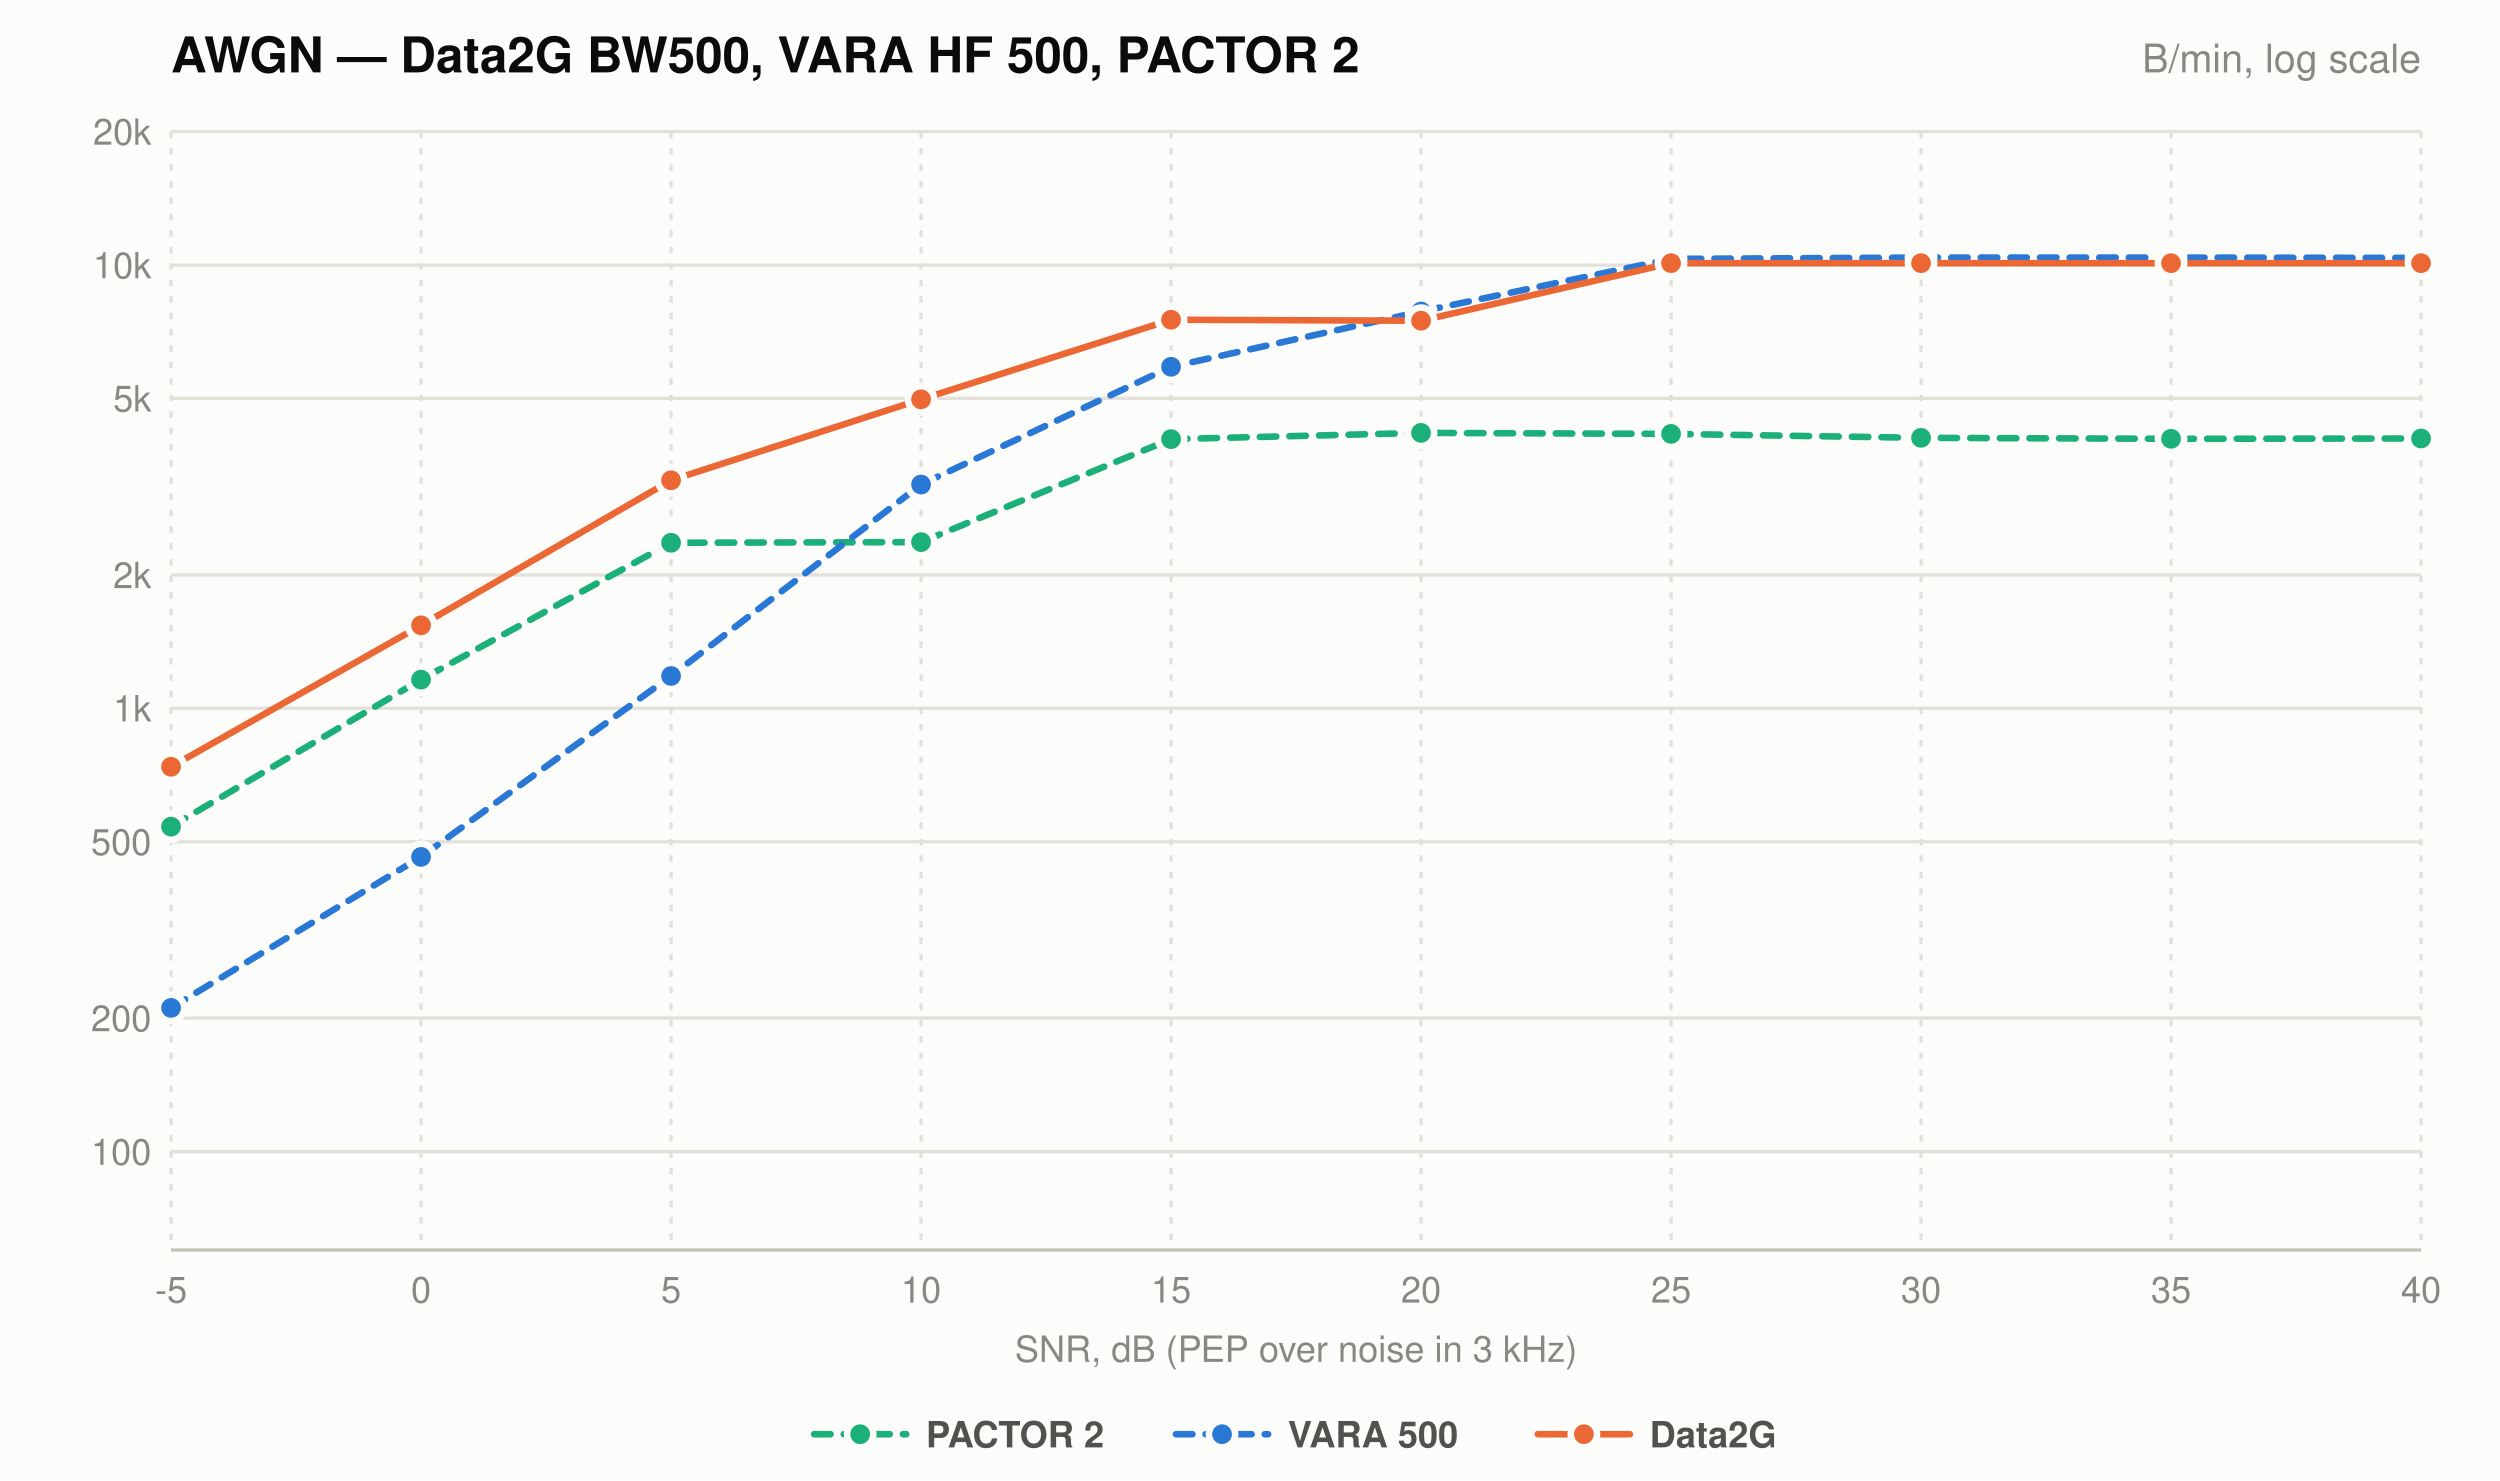
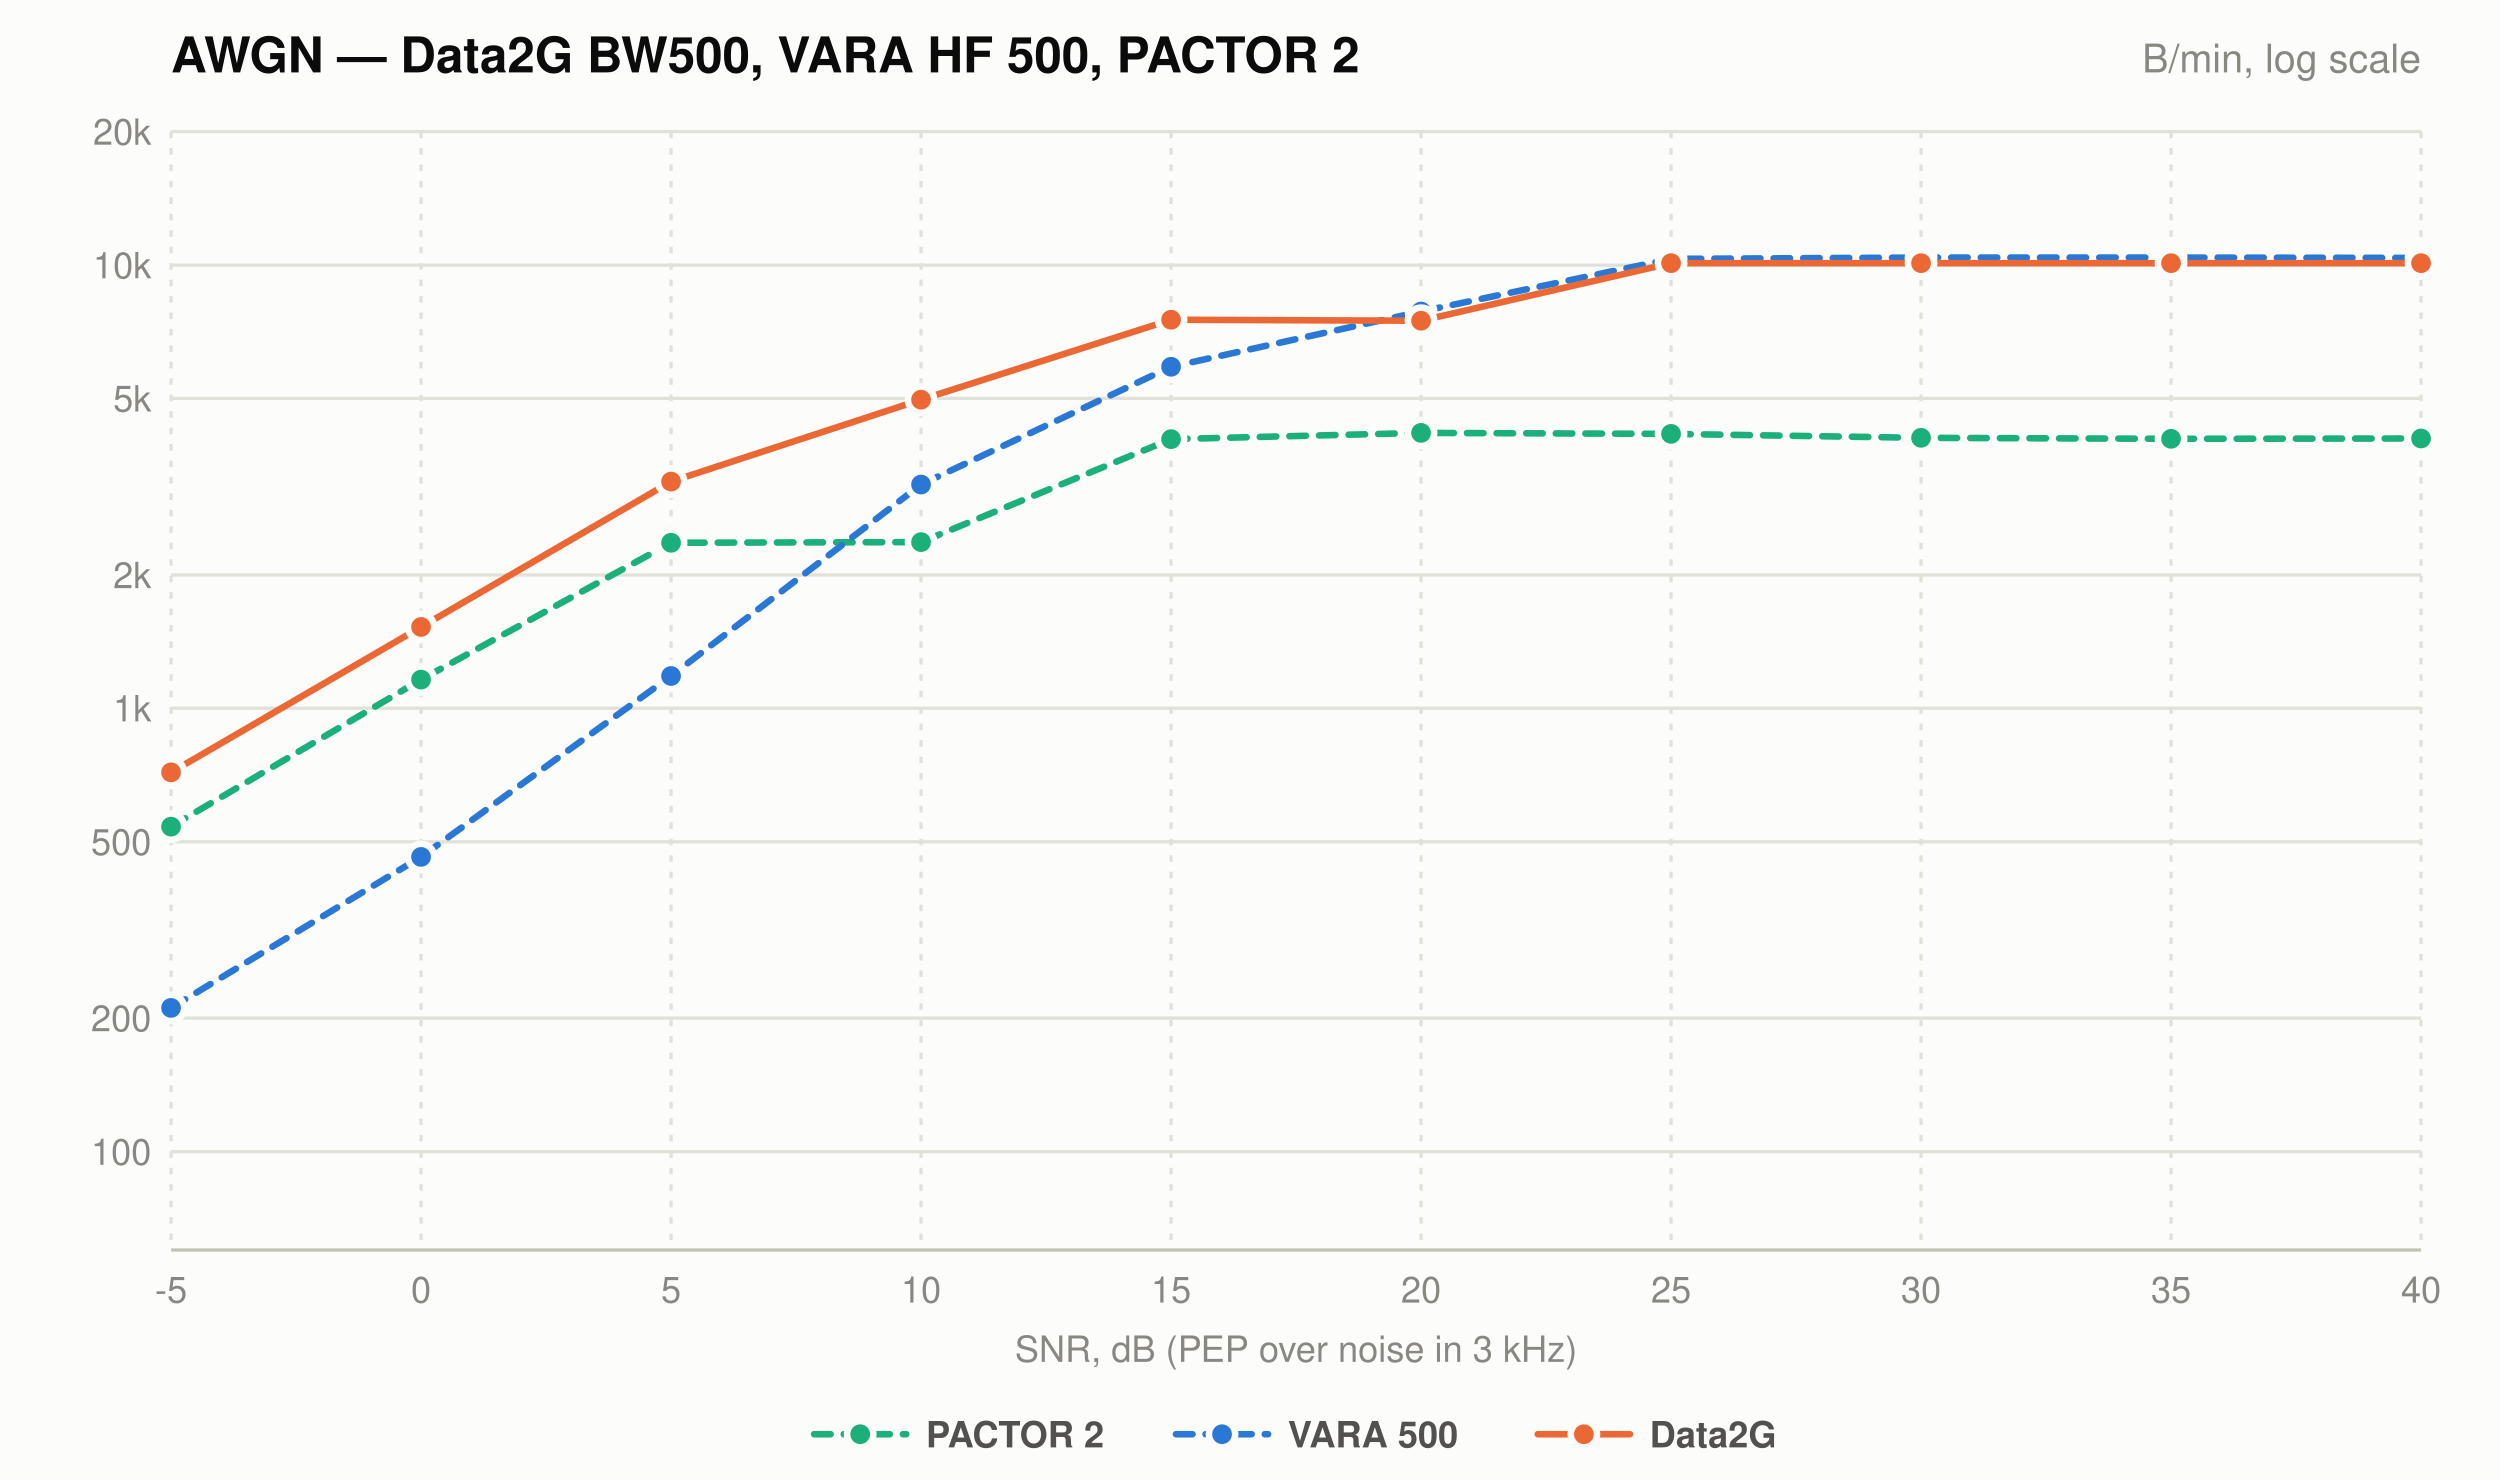
<svg xmlns="http://www.w3.org/2000/svg" viewBox="0 0 760 450" width="760" height="450" font-family="-apple-system, BlinkMacSystemFont, 'Segoe UI', Helvetica, Arial, sans-serif">
  <rect width="760" height="450" fill="#fcfcfb" />
  <text x="52" y="22" font-size="15" font-weight="600" fill="#0b0b0b">AWGN — Data2G BW500, VARA HF 500, PACTOR 2</text>
  <text x="736" y="22" font-size="12" fill="#898781" text-anchor="end">B/min, log scale</text>
  <line x1="52" x2="736" y1="350.1" y2="350.1" stroke="#e1e0d9" />
  <text x="46" y="354.1" font-size="11" fill="#898781" text-anchor="end">100</text>
  <line x1="52" x2="736" y1="309.5" y2="309.5" stroke="#e1e0d9" />
  <text x="46" y="313.5" font-size="11" fill="#898781" text-anchor="end">200</text>
  <line x1="52" x2="736" y1="255.9" y2="255.9" stroke="#e1e0d9" />
  <text x="46" y="259.9" font-size="11" fill="#898781" text-anchor="end">500</text>
  <line x1="52" x2="736" y1="215.3" y2="215.3" stroke="#e1e0d9" />
  <text x="46" y="219.3" font-size="11" fill="#898781" text-anchor="end">1k</text>
  <line x1="52" x2="736" y1="174.8" y2="174.8" stroke="#e1e0d9" />
  <text x="46" y="178.8" font-size="11" fill="#898781" text-anchor="end">2k</text>
  <line x1="52" x2="736" y1="121.1" y2="121.1" stroke="#e1e0d9" />
  <text x="46" y="125.1" font-size="11" fill="#898781" text-anchor="end">5k</text>
  <line x1="52" x2="736" y1="80.6" y2="80.6" stroke="#e1e0d9" />
  <text x="46" y="84.6" font-size="11" fill="#898781" text-anchor="end">10k</text>
  <line x1="52" x2="736" y1="40.0" y2="40.0" stroke="#e1e0d9" />
  <text x="46" y="44.0" font-size="11" fill="#898781" text-anchor="end">20k</text>
  <line x1="52.0" x2="52.0" y1="40" y2="380" stroke="#e1e0d9" stroke-dasharray="2 3" />
  <text x="52.0" y="396" font-size="11" fill="#898781" text-anchor="middle">-5</text>
  <line x1="128.0" x2="128.0" y1="40" y2="380" stroke="#e1e0d9" stroke-dasharray="2 3" />
  <text x="128.0" y="396" font-size="11" fill="#898781" text-anchor="middle">0</text>
  <line x1="204.0" x2="204.0" y1="40" y2="380" stroke="#e1e0d9" stroke-dasharray="2 3" />
  <text x="204.0" y="396" font-size="11" fill="#898781" text-anchor="middle">5</text>
  <line x1="280.0" x2="280.0" y1="40" y2="380" stroke="#e1e0d9" stroke-dasharray="2 3" />
  <text x="280.0" y="396" font-size="11" fill="#898781" text-anchor="middle">10</text>
  <line x1="356.0" x2="356.0" y1="40" y2="380" stroke="#e1e0d9" stroke-dasharray="2 3" />
  <text x="356.0" y="396" font-size="11" fill="#898781" text-anchor="middle">15</text>
  <line x1="432.0" x2="432.0" y1="40" y2="380" stroke="#e1e0d9" stroke-dasharray="2 3" />
  <text x="432.0" y="396" font-size="11" fill="#898781" text-anchor="middle">20</text>
  <line x1="508.0" x2="508.0" y1="40" y2="380" stroke="#e1e0d9" stroke-dasharray="2 3" />
  <text x="508.0" y="396" font-size="11" fill="#898781" text-anchor="middle">25</text>
  <line x1="584.0" x2="584.0" y1="40" y2="380" stroke="#e1e0d9" stroke-dasharray="2 3" />
  <text x="584.0" y="396" font-size="11" fill="#898781" text-anchor="middle">30</text>
  <line x1="660.0" x2="660.0" y1="40" y2="380" stroke="#e1e0d9" stroke-dasharray="2 3" />
  <text x="660.0" y="396" font-size="11" fill="#898781" text-anchor="middle">35</text>
  <line x1="736.0" x2="736.0" y1="40" y2="380" stroke="#e1e0d9" stroke-dasharray="2 3" />
  <text x="736.0" y="396" font-size="11" fill="#898781" text-anchor="middle">40</text>
  <line x1="52" x2="736" y1="380" y2="380" stroke="#c3c2b7" />
  <text x="394.0" y="414" font-size="11" fill="#898781" text-anchor="middle">SNR, dB (PEP over noise in 3 kHz)</text>
  <path d="M52.0,251.3L128.0,206.6L204.0,165.0L280.0,164.8L356.0,133.5L432.0,131.6L508.0,131.9L584.0,133.1L660.0,133.4L736.0,133.3" fill="none" stroke="#1baf7a" stroke-width="2" stroke-linejoin="round" stroke-linecap="round" stroke-dasharray="5 4" />
  <circle cx="52.0" cy="251.3" r="4" fill="#1baf7a" stroke="#fcfcfb" stroke-width="2" />
  <circle cx="128.0" cy="206.6" r="4" fill="#1baf7a" stroke="#fcfcfb" stroke-width="2" />
  <circle cx="204.0" cy="165.0" r="4" fill="#1baf7a" stroke="#fcfcfb" stroke-width="2" />
  <circle cx="280.0" cy="164.8" r="4" fill="#1baf7a" stroke="#fcfcfb" stroke-width="2" />
  <circle cx="356.0" cy="133.5" r="4" fill="#1baf7a" stroke="#fcfcfb" stroke-width="2" />
  <circle cx="432.0" cy="131.6" r="4" fill="#1baf7a" stroke="#fcfcfb" stroke-width="2" />
  <circle cx="508.0" cy="131.9" r="4" fill="#1baf7a" stroke="#fcfcfb" stroke-width="2" />
  <circle cx="584.0" cy="133.1" r="4" fill="#1baf7a" stroke="#fcfcfb" stroke-width="2" />
  <circle cx="660.0" cy="133.4" r="4" fill="#1baf7a" stroke="#fcfcfb" stroke-width="2" />
  <circle cx="736.0" cy="133.3" r="4" fill="#1baf7a" stroke="#fcfcfb" stroke-width="2" />
  <path d="M52.0,306.4L128.0,260.5L204.0,205.5L280.0,147.3L356.0,111.5L432.0,94.7L508.0,78.7L584.0,78.3L660.0,78.3L736.0,78.4" fill="none" stroke="#2a78d6" stroke-width="2" stroke-linejoin="round" stroke-linecap="round" stroke-dasharray="5 4" />
  <circle cx="52.0" cy="306.4" r="4" fill="#2a78d6" stroke="#fcfcfb" stroke-width="2" />
  <circle cx="128.0" cy="260.5" r="4" fill="#2a78d6" stroke="#fcfcfb" stroke-width="2" />
  <circle cx="204.0" cy="205.5" r="4" fill="#2a78d6" stroke="#fcfcfb" stroke-width="2" />
  <circle cx="280.0" cy="147.3" r="4" fill="#2a78d6" stroke="#fcfcfb" stroke-width="2" />
  <circle cx="356.0" cy="111.5" r="4" fill="#2a78d6" stroke="#fcfcfb" stroke-width="2" />
  <circle cx="432.0" cy="94.7" r="4" fill="#2a78d6" stroke="#fcfcfb" stroke-width="2" />
  <circle cx="508.0" cy="78.7" r="4" fill="#2a78d6" stroke="#fcfcfb" stroke-width="2" />
  <circle cx="584.0" cy="78.3" r="4" fill="#2a78d6" stroke="#fcfcfb" stroke-width="2" />
  <circle cx="660.0" cy="78.3" r="4" fill="#2a78d6" stroke="#fcfcfb" stroke-width="2" />
  <circle cx="736.0" cy="78.4" r="4" fill="#2a78d6" stroke="#fcfcfb" stroke-width="2" />
-   <path d="M52.0,233.1L128.0,190.1L204.0,146.0L280.0,121.4L356.0,97.2L432.0,97.5L508.0,80.0L584.0,80.0L660.0,80.0L736.0,80.0" fill="none" stroke="#eb6834" stroke-width="2" stroke-linejoin="round" stroke-linecap="round" />
-   <circle cx="52.0" cy="233.1" r="4" fill="#eb6834" stroke="#fcfcfb" stroke-width="2" />
-   <circle cx="128.0" cy="190.1" r="4" fill="#eb6834" stroke="#fcfcfb" stroke-width="2" />
-   <circle cx="204.0" cy="146.0" r="4" fill="#eb6834" stroke="#fcfcfb" stroke-width="2" />
-   <circle cx="280.0" cy="121.4" r="4" fill="#eb6834" stroke="#fcfcfb" stroke-width="2" />
+   <path d="M52.0,234.8L128.0,190.6L204.0,146.4L280.0,121.5L356.0,97.2L432.0,97.5L508.0,80.0L584.0,80.0L660.0,80.0L736.0,80.0" fill="none" stroke="#eb6834" stroke-width="2" stroke-linejoin="round" stroke-linecap="round" />
+   <circle cx="52.0" cy="234.8" r="4" fill="#eb6834" stroke="#fcfcfb" stroke-width="2" />
+   <circle cx="128.0" cy="190.6" r="4" fill="#eb6834" stroke="#fcfcfb" stroke-width="2" />
+   <circle cx="204.0" cy="146.4" r="4" fill="#eb6834" stroke="#fcfcfb" stroke-width="2" />
+   <circle cx="280.0" cy="121.5" r="4" fill="#eb6834" stroke="#fcfcfb" stroke-width="2" />
  <circle cx="356.0" cy="97.2" r="4" fill="#eb6834" stroke="#fcfcfb" stroke-width="2" />
  <circle cx="432.0" cy="97.5" r="4" fill="#eb6834" stroke="#fcfcfb" stroke-width="2" />
  <circle cx="508.0" cy="80.0" r="4" fill="#eb6834" stroke="#fcfcfb" stroke-width="2" />
  <circle cx="584.0" cy="80.0" r="4" fill="#eb6834" stroke="#fcfcfb" stroke-width="2" />
  <circle cx="660.0" cy="80.0" r="4" fill="#eb6834" stroke="#fcfcfb" stroke-width="2" />
  <circle cx="736.0" cy="80.0" r="4" fill="#eb6834" stroke="#fcfcfb" stroke-width="2" />
  <line x1="247.5" x2="275.5" y1="436" y2="436" stroke="#1baf7a" stroke-width="2" stroke-linecap="round" stroke-dasharray="5 4" />
  <circle cx="261.5" cy="436" r="4" fill="#1baf7a" stroke="#fcfcfb" stroke-width="2" />
  <text x="281.5" y="440" font-size="11" font-weight="600" fill="#52514e">PACTOR 2</text>
  <line x1="357.5" x2="385.5" y1="436" y2="436" stroke="#2a78d6" stroke-width="2" stroke-linecap="round" stroke-dasharray="5 4" />
  <circle cx="371.5" cy="436" r="4" fill="#2a78d6" stroke="#fcfcfb" stroke-width="2" />
  <text x="391.5" y="440" font-size="11" font-weight="600" fill="#52514e">VARA 500</text>
  <line x1="467.5" x2="495.5" y1="436" y2="436" stroke="#eb6834" stroke-width="2" stroke-linecap="round" />
  <circle cx="481.5" cy="436" r="4" fill="#eb6834" stroke="#fcfcfb" stroke-width="2" />
  <text x="501.5" y="440" font-size="11" font-weight="600" fill="#52514e">Data2G</text>
</svg>
